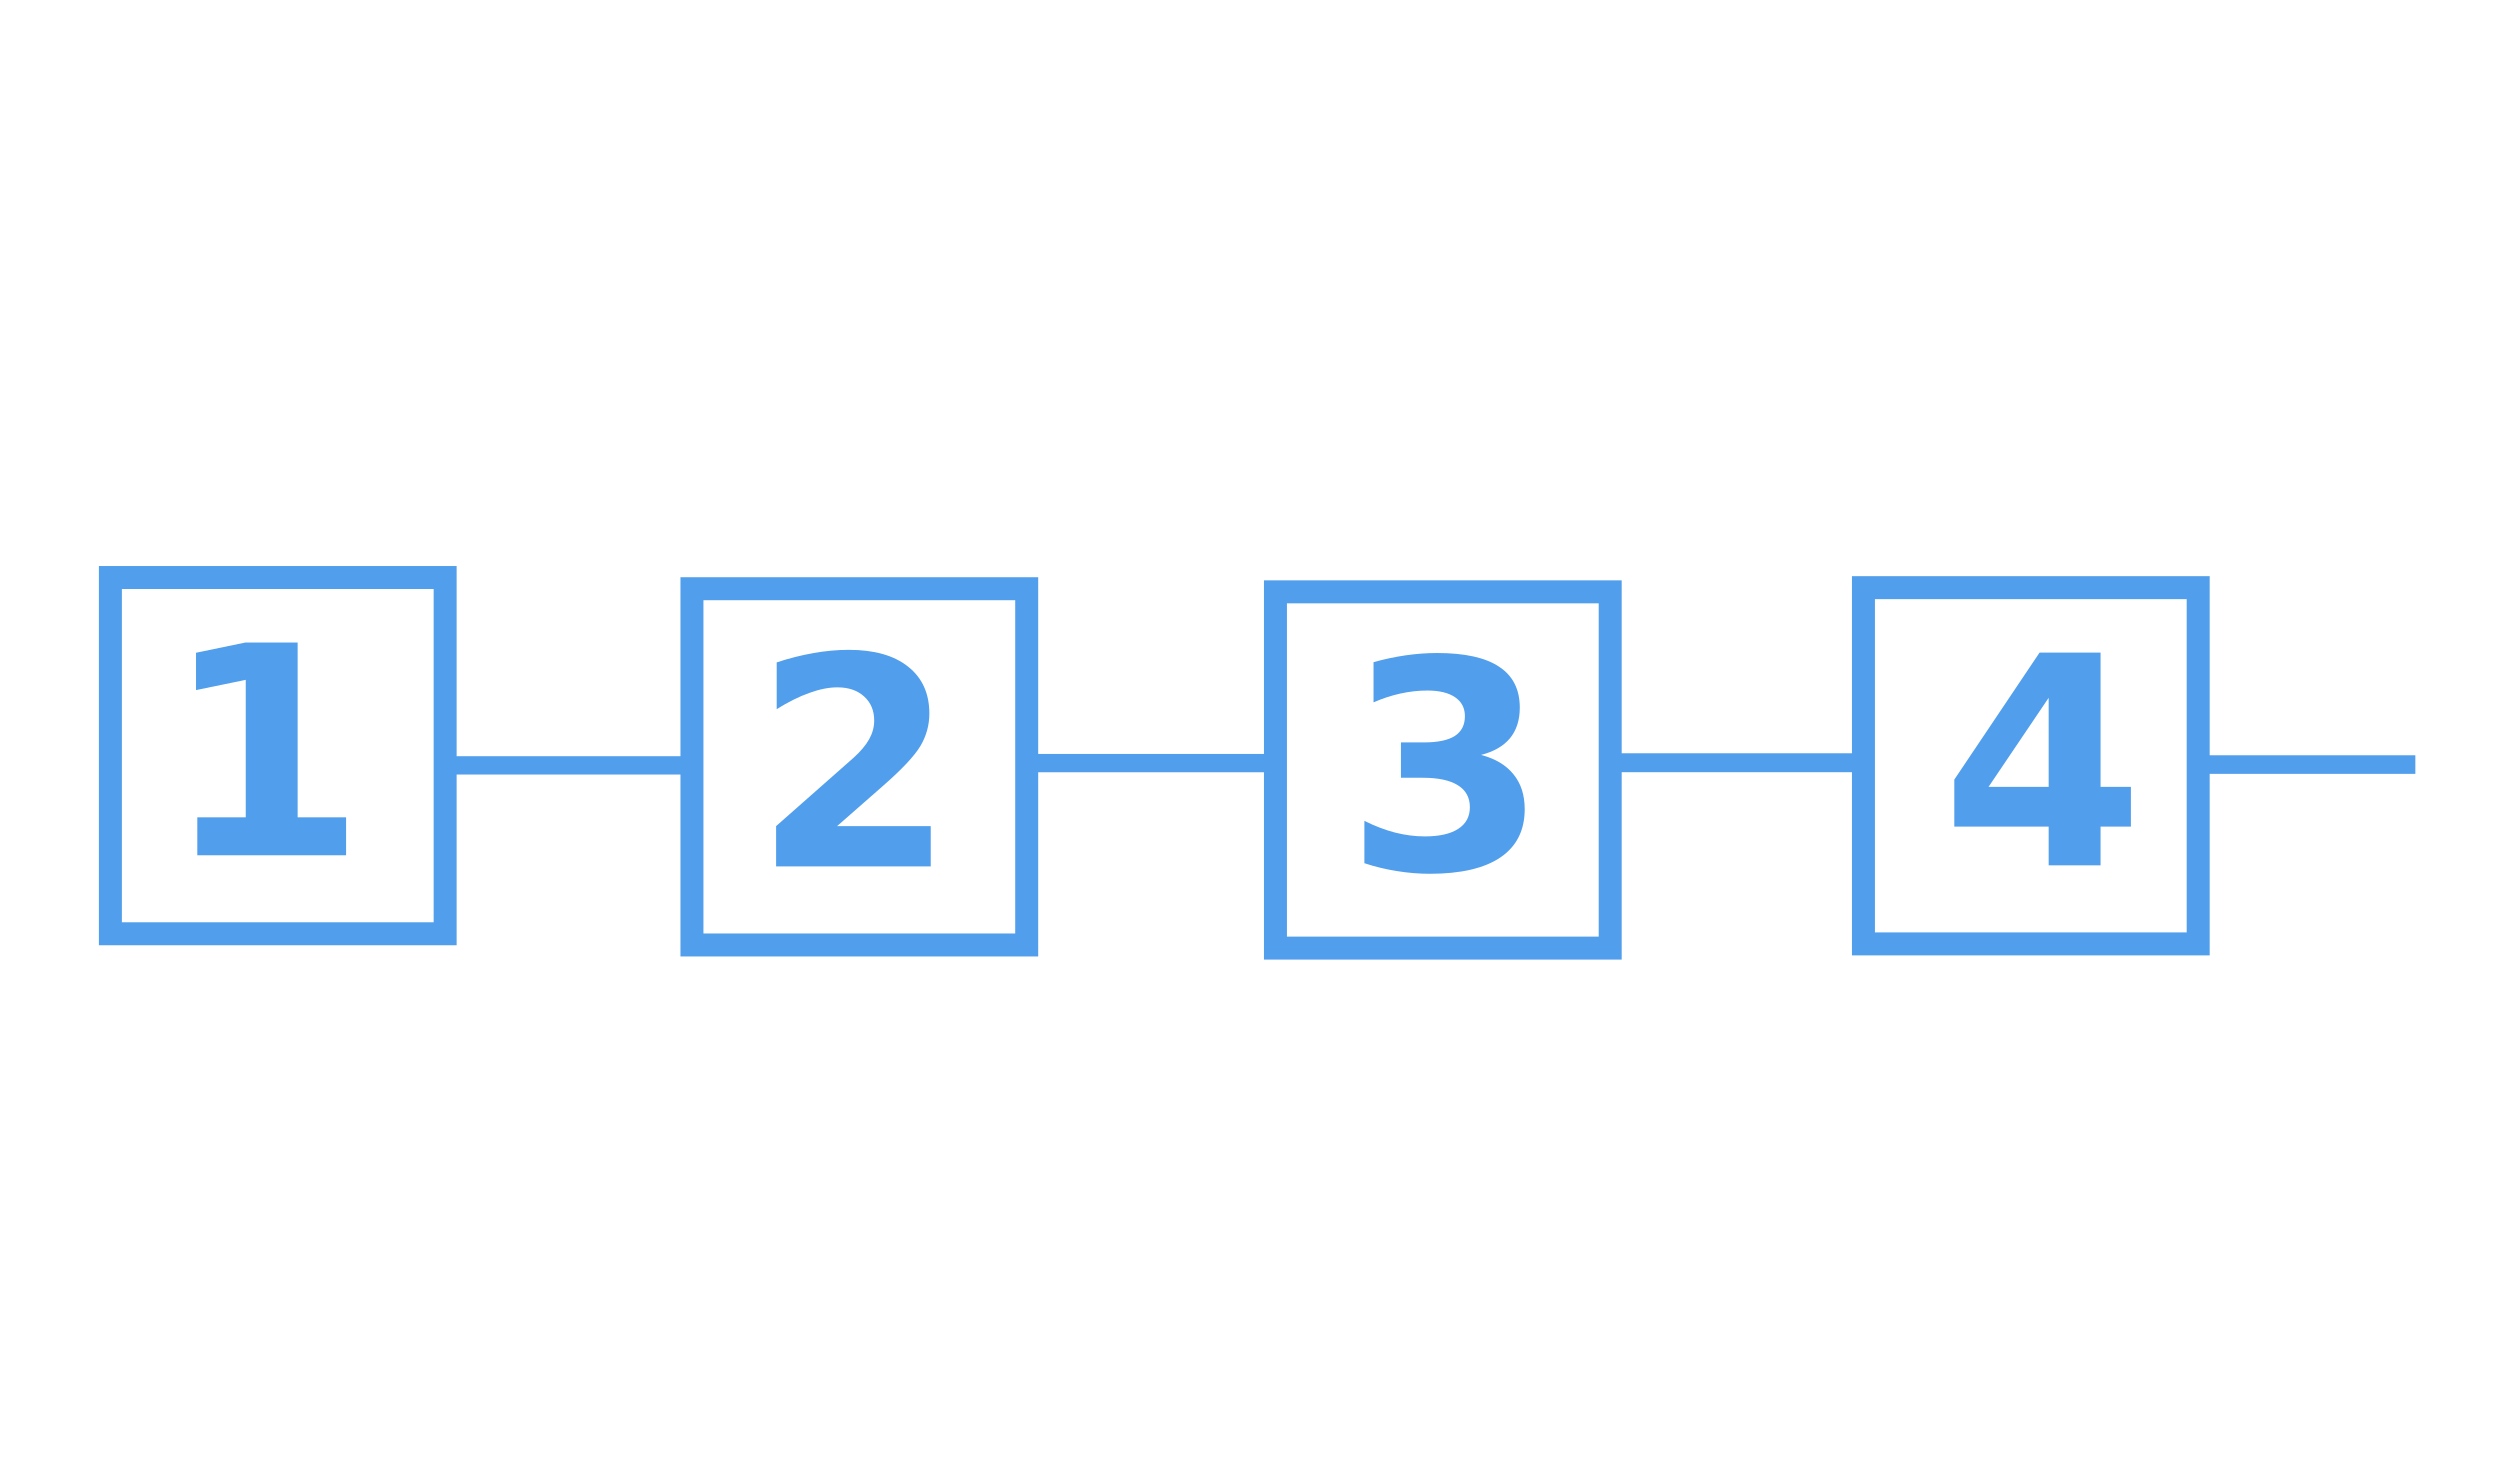
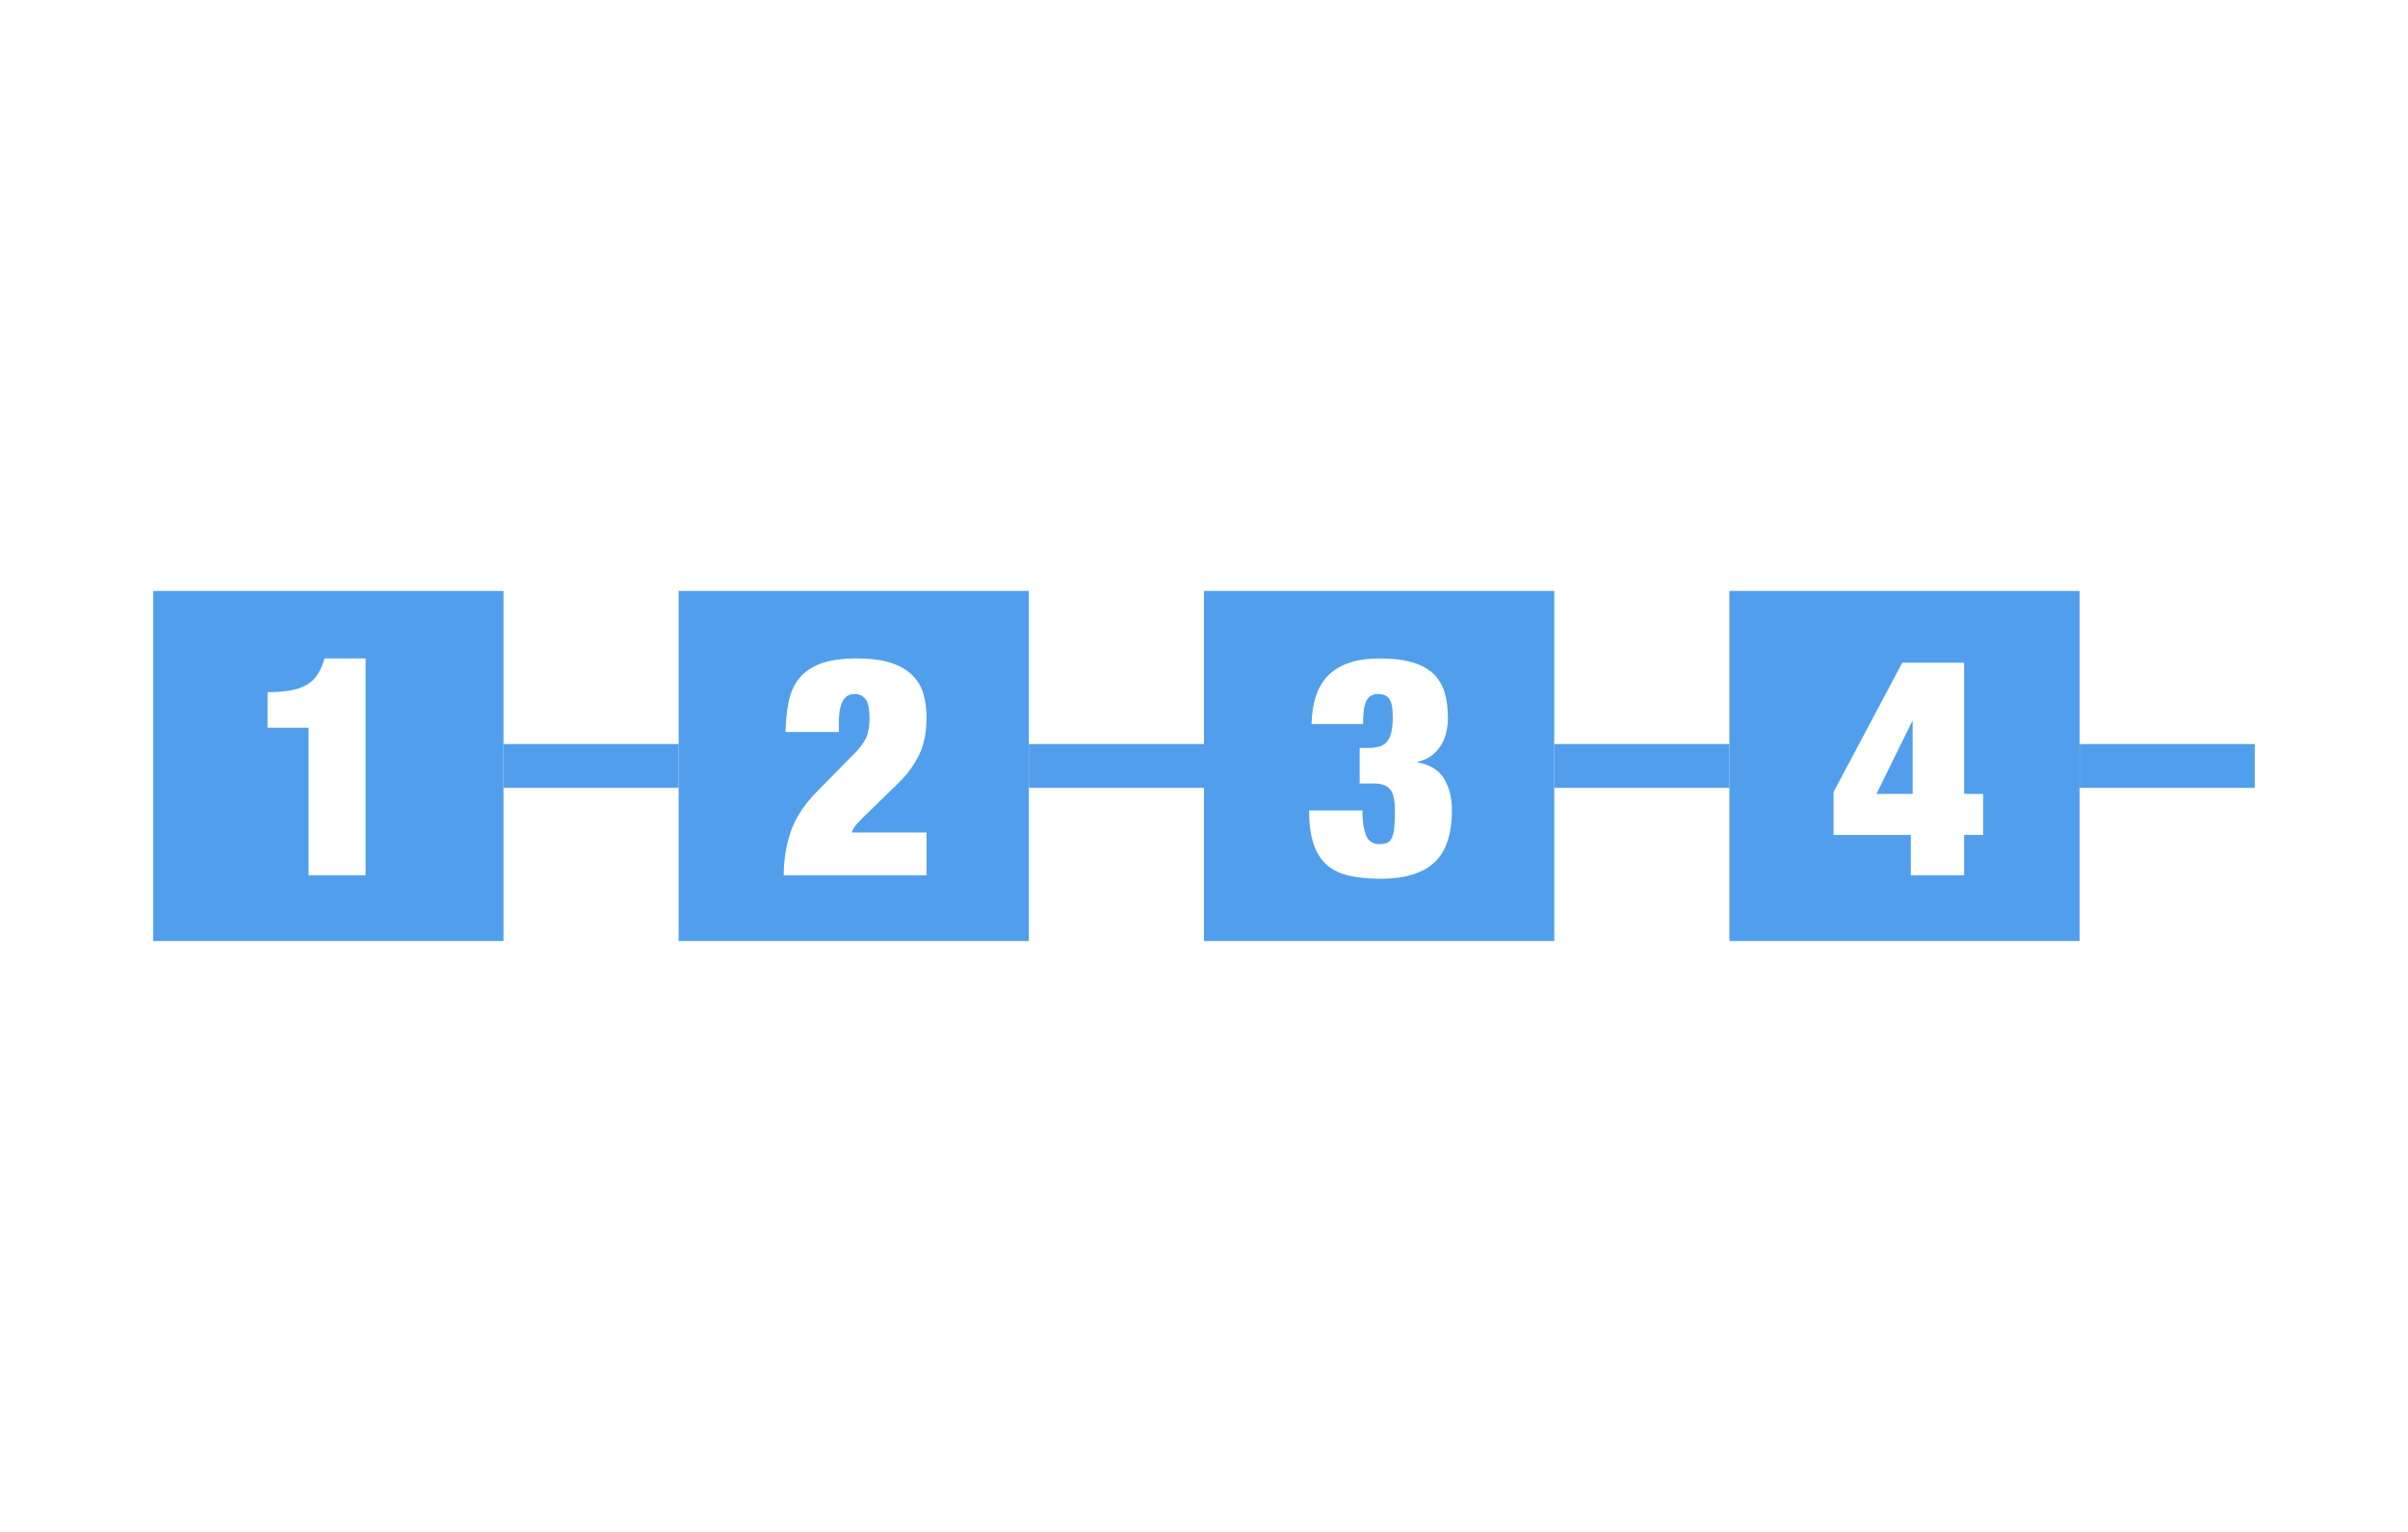
- <svg xmlns="http://www.w3.org/2000/svg" viewBox="0 0 54.392 32.243" version="1.1" id="svg5786">
-   <defs id="defs5780" />
-   <g id="layer1" transform="translate(-86.9526,-82.81914)">
-     <g id="g4920" style="display:inline" transform="translate(27.48134,-25.48504)">
-       <path id="path4916" style="font-style:normal;font-variant:normal;font-weight:bold;font-stretch:normal;font-size:6.35px;line-height:125%;font-family:'Noto Kufi Arabic';-inkscape-font-specification:'Noto Kufi Arabic, Bold';font-variant-ligatures:normal;font-variant-caps:normal;font-variant-numeric:normal;font-feature-settings:normal;text-align:start;letter-spacing:0px;word-spacing:0px;writing-mode:lr-tb;text-anchor:start;fill:#509eec;fill-opacity:1;stroke:none;stroke-width:0.265px;stroke-linecap:butt;stroke-linejoin:miter;stroke-opacity:1" d="m 63.764,126.087 h 1.054 v -2.992 l -1.082,0.223 v -0.812 l 1.076,-0.223 h 1.135 v 3.804 h 1.054 v 0.825 H 63.764 Z" />
-       <rect style="display:inline;opacity:0.99;fill:none;fill-opacity:1;stroke:#509eec;stroke-width:0.5;stroke-miterlimit:4;stroke-dasharray:none;stroke-opacity:1" id="rect4918" width="7.283" height="7.751" x="61.873" y="120.869" />
+ <svg xmlns="http://www.w3.org/2000/svg" width="110px" height="70px" viewBox="0 0 110 70" version="1.1">
+   <g id="Algorithm/0" stroke="none" stroke-width="1" fill="none" fill-rule="evenodd" opacity="0.99">
+     <g id="0" transform="translate(7, 27)">
+       <g id="Operators/Operator1" fill="#509EEC">
+         <g id="Operator1">
+           <path d="M16,0 L16,16 L0,16 L0,0 L16,0 Z M9.701,3.088 L7.825,3.088 C7.741,3.377 7.634,3.622 7.503,3.823 C7.372,4.024 7.204,4.182 6.999,4.299 C6.794,4.416 6.546,4.5 6.257,4.551 C5.968,4.602 5.622,4.628 5.221,4.628 L5.221,4.628 L5.221,6.252 L7.097,6.252 L7.097,13 L9.701,13 L9.701,3.088 Z" id="Combined-Shape" />
+         </g>
+       </g>
+       <g id="Operators/Line/Horizontal" transform="translate(16, 7.5)" stroke="#509EEC" stroke-width="2">
+         <path d="M0,0.5 L8,0.5" id="path4944-9" />
+       </g>
+       <g id="Operators/Operator2" transform="translate(24, 0)" fill="#509EEC">
+         <g id="Operator2">
+           <path d="M16,0 L16,16 L0,16 L0,0 L16,0 Z M8.133,3.088 C7.452,3.088 6.901,3.167 6.481,3.326 C6.061,3.485 5.734,3.711 5.501,4.005 C5.268,4.299 5.109,4.654 5.025,5.069 C4.941,5.484 4.894,5.944 4.885,6.448 L4.885,6.448 L7.321,6.448 L7.321,6.028 C7.321,5.748 7.342,5.522 7.384,5.349 C7.426,5.176 7.482,5.043 7.552,4.95 C7.622,4.857 7.699,4.794 7.783,4.761 C7.867,4.728 7.956,4.712 8.049,4.712 C8.254,4.712 8.418,4.791 8.539,4.95 C8.66,5.109 8.721,5.398 8.721,5.818 C8.721,6.191 8.667,6.492 8.56,6.721 C8.453,6.95 8.273,7.19 8.021,7.442 L8.021,7.442 L6.285,9.206 C5.716,9.794 5.326,10.398 5.116,11.019 C4.906,11.64 4.801,12.3 4.801,13 L4.801,13 L11.325,13 L11.325,11.04 L7.909,11.04 C7.956,10.891 8.047,10.746 8.182,10.606 C8.227,10.559 8.271,10.514 8.313,10.471 L8.313,10.471 L8.553,10.228 L10.093,8.73 C10.466,8.357 10.765,7.941 10.989,7.484 C11.213,7.027 11.325,6.462 11.325,5.79 C11.325,5.417 11.281,5.067 11.192,4.74 C11.103,4.413 10.94,4.126 10.702,3.879 C10.464,3.632 10.14,3.438 9.729,3.298 C9.318,3.158 8.786,3.088 8.133,3.088 Z" id="Combined-Shape" />
+         </g>
+       </g>
+       <g id="Operators/Line/Horizontal" transform="translate(40, 7.5)" stroke="#509EEC" stroke-width="2">
+         <path d="M0,0.5 L8,0.5" id="path4944-9" />
+       </g>
+       <g id="Operators/Operator3" transform="translate(48, 0)" fill="#509EEC">
+         <g id="Operator3">
+           <path d="M16,0 L16,16 L0,16 L0,0 L16,0 Z M8.021,3.088 C7.004,3.088 6.238,3.331 5.725,3.816 C5.212,4.292 4.941,5.048 4.913,6.084 L4.913,6.084 L7.265,6.084 C7.265,5.561 7.319,5.202 7.426,5.006 C7.533,4.81 7.713,4.712 7.965,4.712 C8.189,4.712 8.355,4.784 8.462,4.929 C8.569,5.074 8.623,5.356 8.623,5.776 C8.623,6.065 8.6,6.301 8.553,6.483 C8.506,6.665 8.436,6.807 8.343,6.91 C8.25,7.013 8.133,7.083 7.993,7.12 C7.853,7.157 7.685,7.176 7.489,7.176 L7.489,7.176 L7.111,7.176 L7.111,8.8 L7.769,8.8 C8.096,8.8 8.336,8.884 8.49,9.052 C8.644,9.22 8.721,9.547 8.721,10.032 C8.721,10.34 8.712,10.594 8.693,10.795 C8.674,10.996 8.639,11.154 8.588,11.271 C8.537,11.388 8.464,11.467 8.371,11.509 C8.278,11.551 8.156,11.572 8.007,11.572 C7.727,11.572 7.531,11.451 7.419,11.208 C7.363,11.077 7.319,10.919 7.286,10.732 C7.253,10.545 7.237,10.312 7.237,10.032 L7.237,10.032 L4.801,10.032 C4.801,10.629 4.866,11.131 4.997,11.537 C5.128,11.943 5.328,12.267 5.599,12.51 C5.87,12.753 6.213,12.921 6.628,13.014 C7.043,13.107 7.531,13.154 8.091,13.154 C9.164,13.154 9.972,12.909 10.513,12.419 C11.054,11.929 11.325,11.124 11.325,10.004 C11.325,9.463 11.208,8.994 10.975,8.597 C10.742,8.2 10.336,7.946 9.757,7.834 L9.757,7.834 L9.757,7.806 C10.018,7.75 10.238,7.652 10.415,7.512 C10.592,7.372 10.735,7.211 10.842,7.029 C10.949,6.847 11.026,6.651 11.073,6.441 C11.12,6.231 11.143,6.028 11.143,5.832 C11.143,5.393 11.094,5.004 10.996,4.663 C10.898,4.322 10.73,4.035 10.492,3.802 C10.254,3.569 9.934,3.391 9.533,3.27 C9.132,3.149 8.628,3.088 8.021,3.088 Z" id="Combined-Shape" />
+         </g>
+       </g>
+       <g id="Operators/Line/Horizontal" transform="translate(64, 7.5)" stroke="#509EEC" stroke-width="2">
+         <path d="M0,0.5 L8,0.5" id="path4944-9" />
+       </g>
+       <g id="Operators/Operator4" transform="translate(72, 0)" fill="#509EEC">
+         <g id="Operator4">
+           <path d="M16,0 L16,16 L0,16 L0,0 L16,0 Z M10.723,3.284 L7.895,3.284 L4.759,9.192 L4.759,11.152 L8.287,11.152 L8.287,13 L10.723,13 L10.723,11.152 L11.591,11.152 L11.591,9.276 L10.723,9.276 L10.723,3.284 Z M8.371,5.972 L8.371,9.276 L6.719,9.276 L8.343,5.972 L8.371,5.972 Z" id="Combined-Shape" />
+         </g>
+       </g>
+       <g id="Operators/Line/Horizontal" transform="translate(88, 7.5)" stroke="#509EEC" stroke-width="2">
+         <path d="M0,0.5 L8,0.5" id="path4944-9" />
+       </g>
    </g>
-     <g id="g4926" style="display:inline" transform="translate(27.43424,-25.24141)">
-       <path id="path4922" style="font-style:normal;font-variant:normal;font-weight:bold;font-stretch:normal;font-size:6.35px;line-height:125%;font-family:'Noto Kufi Arabic';-inkscape-font-specification:'Noto Kufi Arabic, Bold';font-variant-ligatures:normal;font-variant-caps:normal;font-variant-numeric:normal;font-feature-settings:normal;text-align:start;letter-spacing:0px;word-spacing:0px;writing-mode:lr-tb;text-anchor:start;fill:#509eec;fill-opacity:1;stroke:none;stroke-width:0.265px;stroke-linecap:butt;stroke-linejoin:miter;stroke-opacity:1" d="m 77.731,126.034 h 2.037 v 0.877 H 76.404 v -0.877 l 1.69,-1.491 q 0.226,-0.205 0.335,-0.4 0.109,-0.195 0.109,-0.406 0,-0.326 -0.22,-0.524 -0.217,-0.198 -0.58,-0.198 -0.279,0 -0.611,0.121 -0.332,0.118 -0.71,0.353 v -1.017 q 0.403,-0.133 0.797,-0.202 0.394,-0.071 0.772,-0.071 0.831,0 1.29,0.366 0.462,0.366 0.462,1.02 0,0.378 -0.195,0.707 -0.195,0.326 -0.822,0.874 z" />
-       <rect y="120.869" x="74.573" height="7.751" width="7.283" id="rect4924" style="display:inline;opacity:0.99;fill:none;fill-opacity:1;stroke:#509eec;stroke-width:0.5;stroke-miterlimit:4;stroke-dasharray:none;stroke-opacity:1" />
-     </g>
-     <g id="g4932" style="display:inline" transform="translate(27.42937,-25.17321)">
-       <path id="path4928" style="font-style:normal;font-variant:normal;font-weight:bold;font-stretch:normal;font-size:6.35px;line-height:125%;font-family:'Noto Kufi Arabic';-inkscape-font-specification:'Noto Kufi Arabic, Bold';font-variant-ligatures:normal;font-variant-caps:normal;font-variant-numeric:normal;font-feature-settings:normal;text-align:start;letter-spacing:0px;word-spacing:0px;writing-mode:lr-tb;text-anchor:start;fill:#509eec;fill-opacity:1;stroke:none;stroke-width:0.265px;stroke-linecap:butt;stroke-linejoin:miter;stroke-opacity:1" d="m 91.741,124.416 q 0.468,0.121 0.71,0.422 0.245,0.298 0.245,0.76 0,0.688 -0.527,1.048 -0.527,0.357 -1.538,0.357 -0.357,0 -0.716,-0.059 -0.357,-0.056 -0.707,-0.171 v -0.921 q 0.335,0.167 0.664,0.254 0.332,0.084 0.651,0.084 0.474,0 0.726,-0.164 0.254,-0.164 0.254,-0.471 0,-0.316 -0.26,-0.477 -0.257,-0.164 -0.763,-0.164 h -0.477 v -0.769 h 0.502 q 0.45,0 0.67,-0.14 0.22,-0.143 0.22,-0.431 0,-0.267 -0.214,-0.412 -0.214,-0.146 -0.605,-0.146 -0.288,0 -0.583,0.065 -0.295,0.065 -0.586,0.192 v -0.874 q 0.353,-0.099 0.701,-0.149 0.347,-0.05 0.682,-0.05 0.902,0 1.349,0.298 0.45,0.295 0.45,0.89 0,0.406 -0.214,0.667 -0.214,0.257 -0.633,0.363 z" />
-       <rect style="display:inline;opacity:0.99;fill:none;fill-opacity:1;stroke:#509eec;stroke-width:0.5;stroke-miterlimit:4;stroke-dasharray:none;stroke-opacity:1" id="rect4930" width="7.283" height="7.751" x="87.273" y="120.869" />
-     </g>
-     <g id="g4938" style="display:inline" transform="translate(27.52213,-25.26455)">
-       <path id="path4934" style="font-style:normal;font-variant:normal;font-weight:bold;font-stretch:normal;font-size:6.35px;line-height:125%;font-family:'Noto Kufi Arabic';-inkscape-font-specification:'Noto Kufi Arabic, Bold';font-variant-ligatures:normal;font-variant-caps:normal;font-variant-numeric:normal;font-feature-settings:normal;text-align:start;letter-spacing:0px;word-spacing:0px;writing-mode:lr-tb;text-anchor:start;fill:#509eec;fill-opacity:1;stroke:none;stroke-width:0.265px;stroke-linecap:butt;stroke-linejoin:miter;stroke-opacity:1" d="m 104.003,123.265 -1.308,1.938 h 1.308 z m -0.198,-0.983 h 1.327 v 2.921 h 0.66 v 0.865 h -0.66 v 0.843 h -1.129 v -0.843 h -2.053 v -1.023 z" />
-       <rect y="120.869" x="99.973" height="7.751" width="7.283" id="rect4936" style="display:inline;opacity:0.99;fill:none;fill-opacity:1;stroke:#509eec;stroke-width:0.5;stroke-miterlimit:4;stroke-dasharray:none;stroke-opacity:1" />
-     </g>
-     <path style="display:inline;opacity:0.99;vector-effect:none;fill:none;fill-opacity:1;fill-rule:evenodd;stroke:#509eec;stroke-width:0.399;stroke-linecap:butt;stroke-linejoin:miter;stroke-miterlimit:4;stroke-dasharray:none;stroke-dashoffset:0;stroke-opacity:1" d="m 109.216,99.375 0.211,0.047 h 5.179" id="path4944" />
-     <path style="display:inline;opacity:0.99;vector-effect:none;fill:none;fill-opacity:1;fill-rule:evenodd;stroke:#509eec;stroke-width:0.411;stroke-linecap:butt;stroke-linejoin:miter;stroke-miterlimit:4;stroke-dasharray:none;stroke-dashoffset:0;stroke-opacity:1" d="m 121.932,99.46 0.131,-0.046 h 5.212" id="path4948" />
-     <path id="path4984" d="m 134.858,99.505 0.114,-0.051 h 4.531" style="display:inline;opacity:0.99;vector-effect:none;fill:none;fill-opacity:1;fill-rule:evenodd;stroke:#509eec;stroke-width:0.405;stroke-linecap:butt;stroke-linejoin:miter;stroke-miterlimit:4;stroke-dasharray:none;stroke-dashoffset:0;stroke-opacity:1" />
-     <path style="display:inline;opacity:0.99;vector-effect:none;fill:none;fill-opacity:1;fill-rule:evenodd;stroke:#509eec;stroke-width:0.399;stroke-linecap:butt;stroke-linejoin:miter;stroke-miterlimit:4;stroke-dasharray:none;stroke-dashoffset:0;stroke-opacity:1" d="m 96.556,99.424 0.211,0.047 h 5.179" id="path4944-9" />
  </g>
</svg>
